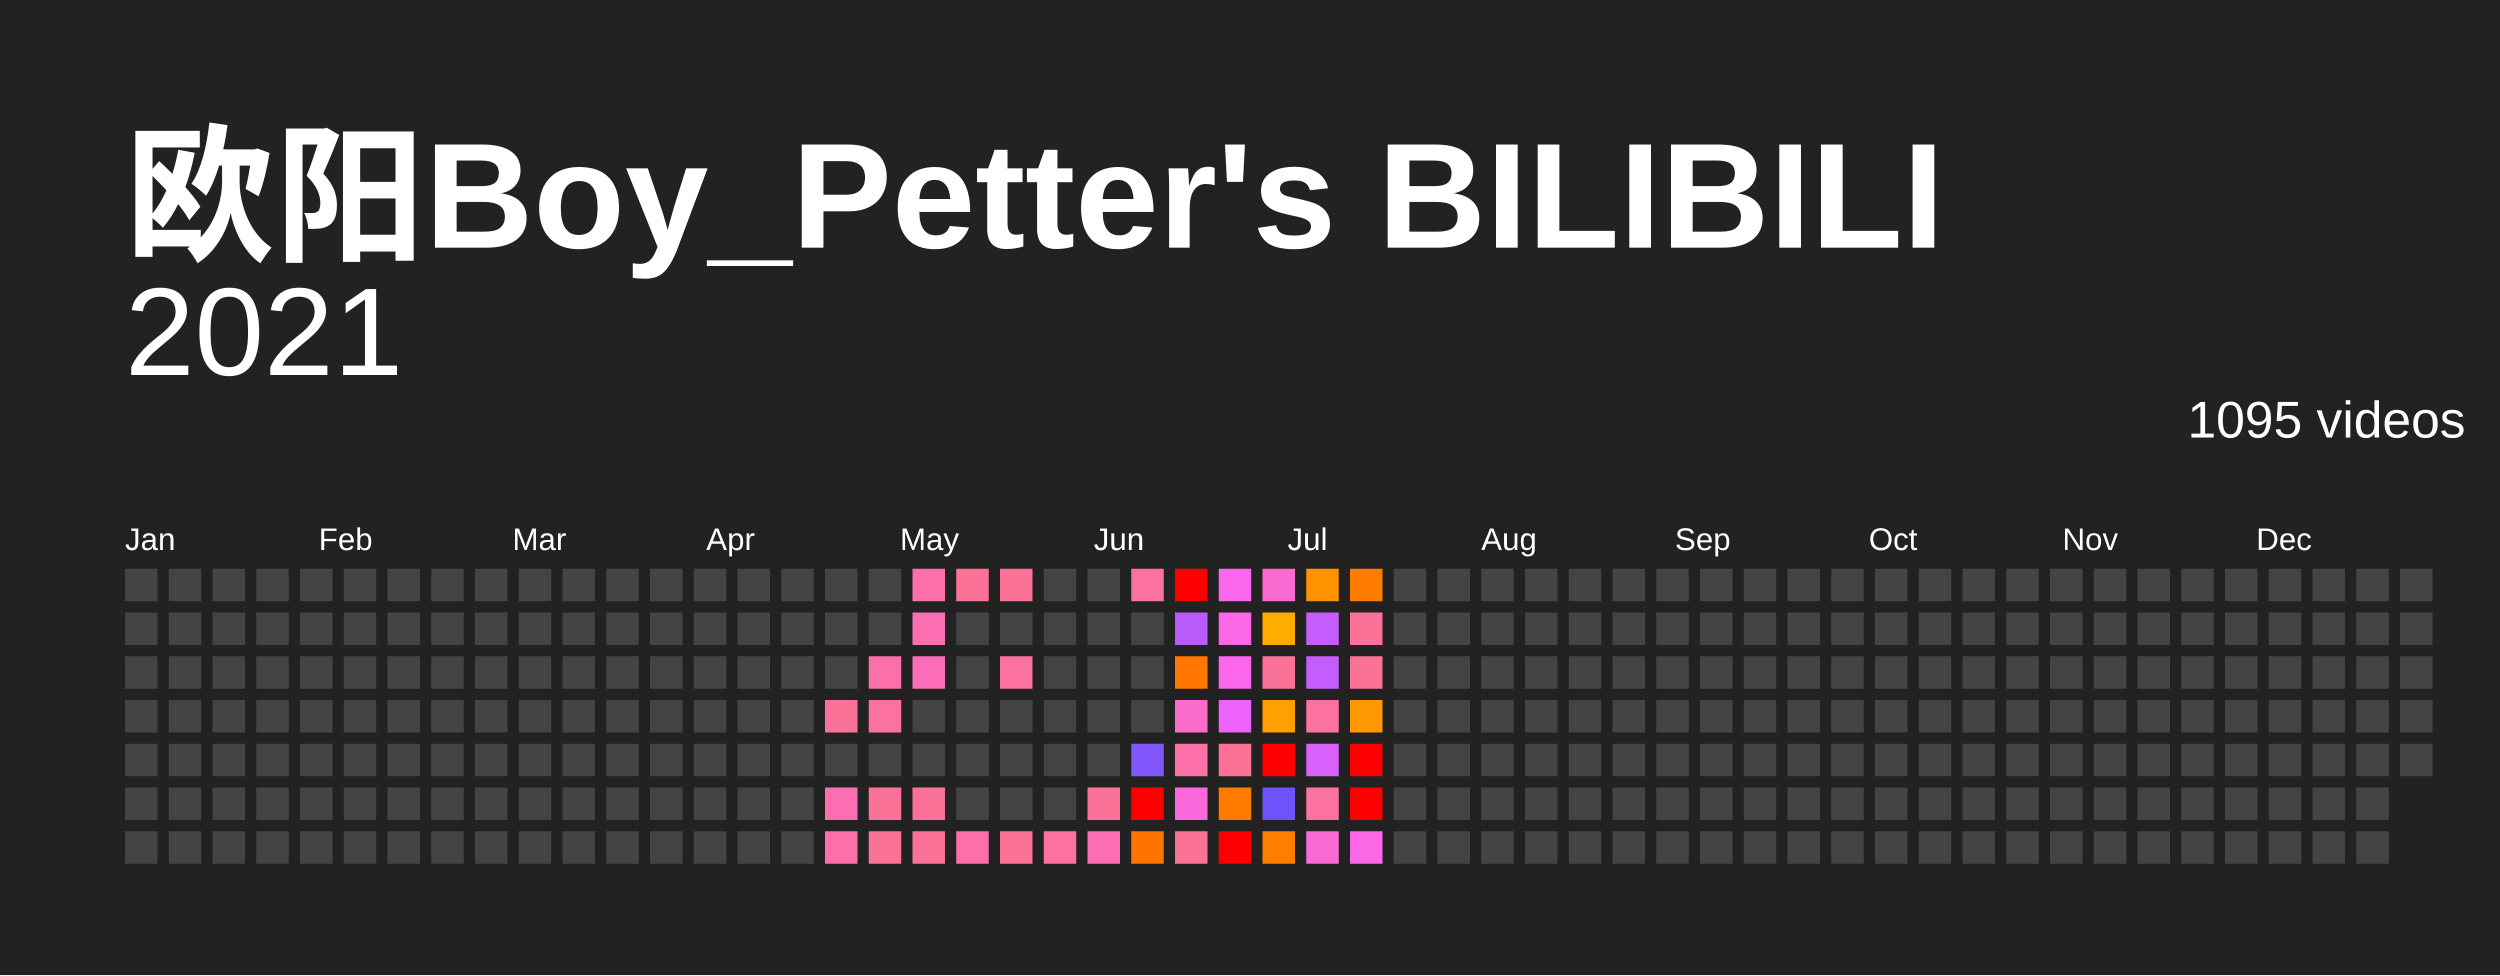
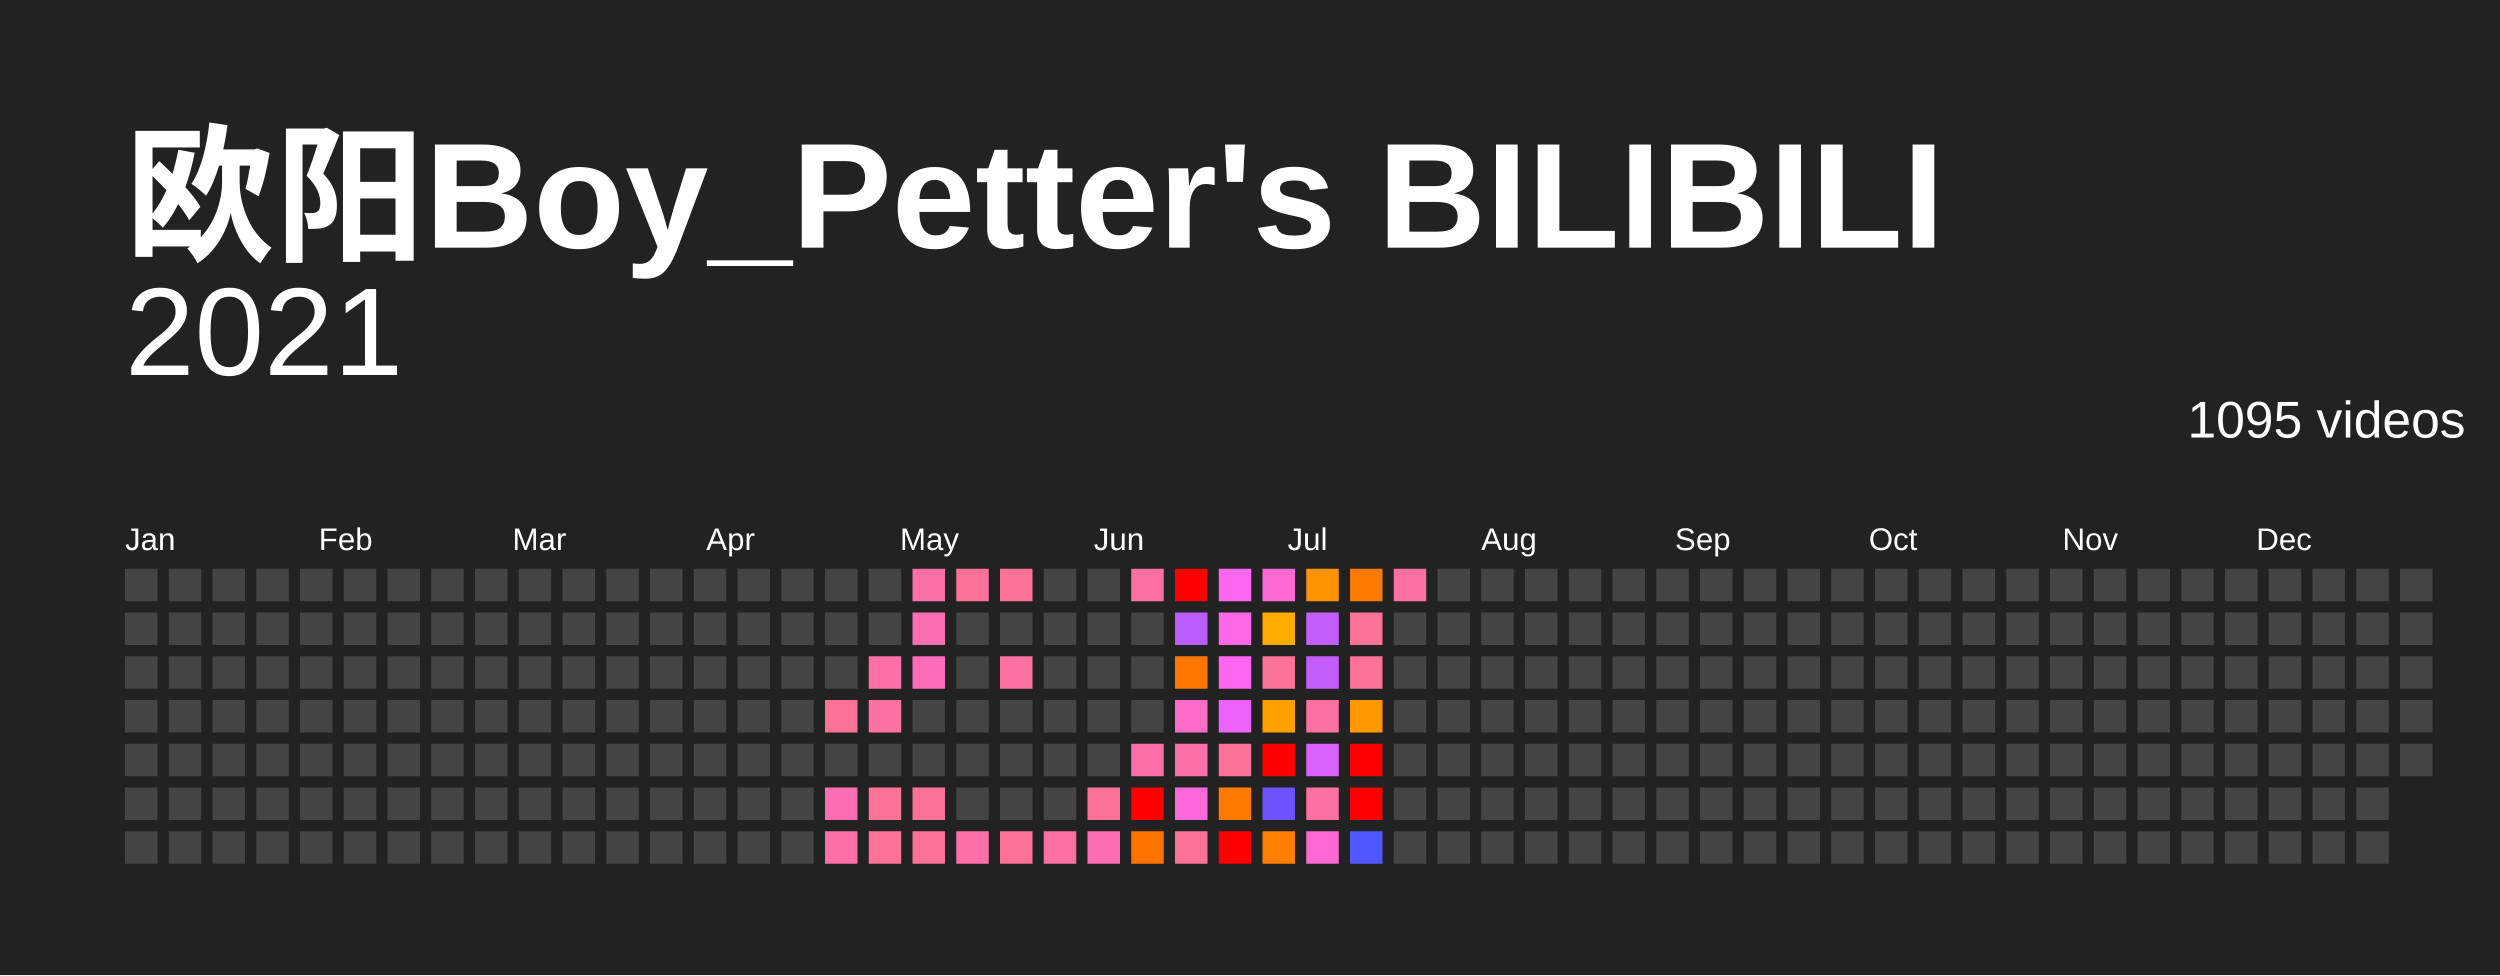
<svg xmlns="http://www.w3.org/2000/svg" baseProfile="full" height="78mm" version="1.1" viewBox="0,0,200,78" width="200mm">
  <defs />
  <rect fill="#222222" height="78" width="200" x="0" y="0" />
  <text fill="#FFFFFF" style="font-size:12px; font-family:Arial; font-weight:bold;" x="10" y="20">欧阳Boy_Petter's BILIBILI</text>
  <text alignment-baseline="hanging" fill="#FFFFFF" style="font-size:10.0px; font-family:Arial;" x="10" y="30">2021</text>
  <text alignment-baseline="hanging" fill="#FFFFFF" style="font-size:4.125px; font-family:Arial;" x="175" y="35">1095 videos</text>
  <text fill="#FFFFFF" style="font-size:2.5px; font-family:Arial" x="10.0" y="44">Jan</text>
  <text fill="#FFFFFF" style="font-size:2.5px; font-family:Arial" x="25.5" y="44">Feb</text>
  <text fill="#FFFFFF" style="font-size:2.5px; font-family:Arial" x="41.0" y="44">Mar</text>
  <text fill="#FFFFFF" style="font-size:2.5px; font-family:Arial" x="56.5" y="44">Apr</text>
  <text fill="#FFFFFF" style="font-size:2.5px; font-family:Arial" x="72.0" y="44">May</text>
  <text fill="#FFFFFF" style="font-size:2.5px; font-family:Arial" x="87.5" y="44">Jun</text>
  <text fill="#FFFFFF" style="font-size:2.5px; font-family:Arial" x="103.0" y="44">Jul</text>
  <text fill="#FFFFFF" style="font-size:2.5px; font-family:Arial" x="118.5" y="44">Aug</text>
  <text fill="#FFFFFF" style="font-size:2.5px; font-family:Arial" x="134.0" y="44">Sep</text>
  <text fill="#FFFFFF" style="font-size:2.5px; font-family:Arial" x="149.5" y="44">Oct</text>
  <text fill="#FFFFFF" style="font-size:2.5px; font-family:Arial" x="165.0" y="44">Nov</text>
  <text fill="#FFFFFF" style="font-size:2.5px; font-family:Arial" x="180.5" y="44">Dec</text>
  <rect fill="#444444" height="2.6" width="2.6" x="10.0" y="45.5" />
  <rect fill="#444444" height="2.6" width="2.6" x="10.0" y="49.0" />
  <rect fill="#444444" height="2.6" width="2.6" x="10.0" y="52.5" />
  <rect fill="#444444" height="2.6" width="2.6" x="10.0" y="56.0" />
  <rect fill="#444444" height="2.6" width="2.6" x="10.0" y="59.5" />
  <rect fill="#444444" height="2.6" width="2.6" x="10.0" y="63.0" />
  <rect fill="#444444" height="2.6" width="2.6" x="10.0" y="66.5" />
  <rect fill="#444444" height="2.6" width="2.6" x="13.5" y="45.5" />
  <rect fill="#444444" height="2.6" width="2.6" x="13.5" y="49.0" />
  <rect fill="#444444" height="2.6" width="2.6" x="13.5" y="52.5" />
  <rect fill="#444444" height="2.6" width="2.6" x="13.5" y="56.0" />
  <rect fill="#444444" height="2.6" width="2.6" x="13.5" y="59.5" />
  <rect fill="#444444" height="2.6" width="2.6" x="13.5" y="63.0" />
  <rect fill="#444444" height="2.6" width="2.6" x="13.5" y="66.5" />
  <rect fill="#444444" height="2.6" width="2.6" x="17.0" y="45.5" />
  <rect fill="#444444" height="2.6" width="2.6" x="17.0" y="49.0" />
  <rect fill="#444444" height="2.6" width="2.6" x="17.0" y="52.5" />
  <rect fill="#444444" height="2.6" width="2.6" x="17.0" y="56.0" />
  <rect fill="#444444" height="2.6" width="2.6" x="17.0" y="59.5" />
  <rect fill="#444444" height="2.6" width="2.6" x="17.0" y="63.0" />
  <rect fill="#444444" height="2.6" width="2.6" x="17.0" y="66.5" />
  <rect fill="#444444" height="2.6" width="2.6" x="20.5" y="45.5" />
  <rect fill="#444444" height="2.6" width="2.6" x="20.5" y="49.0" />
  <rect fill="#444444" height="2.6" width="2.6" x="20.5" y="52.5" />
  <rect fill="#444444" height="2.6" width="2.6" x="20.5" y="56.0" />
  <rect fill="#444444" height="2.6" width="2.6" x="20.5" y="59.5" />
  <rect fill="#444444" height="2.6" width="2.6" x="20.5" y="63.0" />
  <rect fill="#444444" height="2.6" width="2.6" x="20.5" y="66.5" />
  <rect fill="#444444" height="2.6" width="2.6" x="24.0" y="45.5" />
  <rect fill="#444444" height="2.6" width="2.6" x="24.0" y="49.0" />
  <rect fill="#444444" height="2.6" width="2.6" x="24.0" y="52.5" />
  <rect fill="#444444" height="2.6" width="2.6" x="24.0" y="56.0" />
  <rect fill="#444444" height="2.6" width="2.6" x="24.0" y="59.5" />
  <rect fill="#444444" height="2.6" width="2.6" x="24.0" y="63.0" />
  <rect fill="#444444" height="2.6" width="2.6" x="24.0" y="66.5" />
  <rect fill="#444444" height="2.6" width="2.6" x="27.5" y="45.5" />
  <rect fill="#444444" height="2.6" width="2.6" x="27.5" y="49.0" />
  <rect fill="#444444" height="2.6" width="2.6" x="27.5" y="52.5" />
  <rect fill="#444444" height="2.6" width="2.6" x="27.5" y="56.0" />
  <rect fill="#444444" height="2.6" width="2.6" x="27.5" y="59.5" />
  <rect fill="#444444" height="2.6" width="2.6" x="27.5" y="63.0" />
  <rect fill="#444444" height="2.6" width="2.6" x="27.5" y="66.5" />
  <rect fill="#444444" height="2.6" width="2.6" x="31.0" y="45.5" />
  <rect fill="#444444" height="2.6" width="2.6" x="31.0" y="49.0" />
  <rect fill="#444444" height="2.6" width="2.6" x="31.0" y="52.5" />
  <rect fill="#444444" height="2.6" width="2.6" x="31.0" y="56.0" />
  <rect fill="#444444" height="2.6" width="2.6" x="31.0" y="59.5" />
  <rect fill="#444444" height="2.6" width="2.6" x="31.0" y="63.0" />
  <rect fill="#444444" height="2.6" width="2.6" x="31.0" y="66.5" />
  <rect fill="#444444" height="2.6" width="2.6" x="34.5" y="45.5" />
  <rect fill="#444444" height="2.6" width="2.6" x="34.5" y="49.0" />
  <rect fill="#444444" height="2.6" width="2.6" x="34.5" y="52.5" />
  <rect fill="#444444" height="2.6" width="2.6" x="34.5" y="56.0" />
  <rect fill="#444444" height="2.6" width="2.6" x="34.5" y="59.5" />
  <rect fill="#444444" height="2.6" width="2.6" x="34.5" y="63.0" />
  <rect fill="#444444" height="2.6" width="2.6" x="34.5" y="66.5" />
  <rect fill="#444444" height="2.6" width="2.6" x="38.0" y="45.5" />
  <rect fill="#444444" height="2.6" width="2.6" x="38.0" y="49.0" />
  <rect fill="#444444" height="2.6" width="2.6" x="38.0" y="52.5" />
  <rect fill="#444444" height="2.6" width="2.6" x="38.0" y="56.0" />
  <rect fill="#444444" height="2.6" width="2.6" x="38.0" y="59.5" />
  <rect fill="#444444" height="2.6" width="2.6" x="38.0" y="63.0" />
  <rect fill="#444444" height="2.6" width="2.6" x="38.0" y="66.5" />
  <rect fill="#444444" height="2.6" width="2.6" x="41.5" y="45.5" />
  <rect fill="#444444" height="2.6" width="2.6" x="41.5" y="49.0" />
  <rect fill="#444444" height="2.6" width="2.6" x="41.5" y="52.5" />
  <rect fill="#444444" height="2.6" width="2.6" x="41.5" y="56.0" />
  <rect fill="#444444" height="2.6" width="2.6" x="41.5" y="59.5" />
  <rect fill="#444444" height="2.6" width="2.6" x="41.5" y="63.0" />
  <rect fill="#444444" height="2.6" width="2.6" x="41.5" y="66.5" />
  <rect fill="#444444" height="2.6" width="2.6" x="45.0" y="45.5" />
  <rect fill="#444444" height="2.6" width="2.6" x="45.0" y="49.0" />
  <rect fill="#444444" height="2.6" width="2.6" x="45.0" y="52.5" />
  <rect fill="#444444" height="2.6" width="2.6" x="45.0" y="56.0" />
  <rect fill="#444444" height="2.6" width="2.6" x="45.0" y="59.5" />
  <rect fill="#444444" height="2.6" width="2.6" x="45.0" y="63.0" />
  <rect fill="#444444" height="2.6" width="2.6" x="45.0" y="66.5" />
  <rect fill="#444444" height="2.6" width="2.6" x="48.5" y="45.5" />
  <rect fill="#444444" height="2.6" width="2.6" x="48.5" y="49.0" />
  <rect fill="#444444" height="2.6" width="2.6" x="48.5" y="52.5" />
  <rect fill="#444444" height="2.6" width="2.6" x="48.5" y="56.0" />
  <rect fill="#444444" height="2.6" width="2.6" x="48.5" y="59.5" />
  <rect fill="#444444" height="2.6" width="2.6" x="48.5" y="63.0" />
  <rect fill="#444444" height="2.6" width="2.6" x="48.5" y="66.5" />
  <rect fill="#444444" height="2.6" width="2.6" x="52.0" y="45.5" />
  <rect fill="#444444" height="2.6" width="2.6" x="52.0" y="49.0" />
  <rect fill="#444444" height="2.6" width="2.6" x="52.0" y="52.5" />
  <rect fill="#444444" height="2.6" width="2.6" x="52.0" y="56.0" />
  <rect fill="#444444" height="2.6" width="2.6" x="52.0" y="59.5" />
  <rect fill="#444444" height="2.6" width="2.6" x="52.0" y="63.0" />
  <rect fill="#444444" height="2.6" width="2.6" x="52.0" y="66.5" />
  <rect fill="#444444" height="2.6" width="2.6" x="55.5" y="45.5" />
  <rect fill="#444444" height="2.6" width="2.6" x="55.5" y="49.0" />
  <rect fill="#444444" height="2.6" width="2.6" x="55.5" y="52.5" />
  <rect fill="#444444" height="2.6" width="2.6" x="55.5" y="56.0" />
  <rect fill="#444444" height="2.6" width="2.6" x="55.5" y="59.5" />
  <rect fill="#444444" height="2.6" width="2.6" x="55.5" y="63.0" />
  <rect fill="#444444" height="2.6" width="2.6" x="55.5" y="66.5" />
  <rect fill="#444444" height="2.6" width="2.6" x="59.0" y="45.5" />
  <rect fill="#444444" height="2.6" width="2.6" x="59.0" y="49.0" />
  <rect fill="#444444" height="2.6" width="2.6" x="59.0" y="52.5" />
  <rect fill="#444444" height="2.6" width="2.6" x="59.0" y="56.0" />
  <rect fill="#444444" height="2.6" width="2.6" x="59.0" y="59.5" />
  <rect fill="#444444" height="2.6" width="2.6" x="59.0" y="63.0" />
  <rect fill="#444444" height="2.6" width="2.6" x="59.0" y="66.5" />
  <rect fill="#444444" height="2.6" width="2.6" x="62.5" y="45.5" />
  <rect fill="#444444" height="2.6" width="2.6" x="62.5" y="49.0" />
  <rect fill="#444444" height="2.6" width="2.6" x="62.5" y="52.5" />
  <rect fill="#444444" height="2.6" width="2.6" x="62.5" y="56.0" />
  <rect fill="#444444" height="2.6" width="2.6" x="62.5" y="59.5" />
  <rect fill="#444444" height="2.6" width="2.6" x="62.5" y="63.0" />
  <rect fill="#444444" height="2.6" width="2.6" x="62.5" y="66.5" />
  <rect fill="#444444" height="2.6" width="2.6" x="66.0" y="45.5" />
  <rect fill="#444444" height="2.6" width="2.6" x="66.0" y="49.0" />
  <rect fill="#444444" height="2.6" width="2.6" x="66.0" y="52.5" />
  <rect fill="#fb7299" height="2.6" width="2.6" x="66.0" y="56.0" />
  <rect fill="#444444" height="2.6" width="2.6" x="66.0" y="59.5" />
  <rect fill="#fb6eb1" height="2.6" width="2.6" x="66.0" y="63.0" />
  <rect fill="#fb70a9" height="2.6" width="2.6" x="66.0" y="66.5" />
  <rect fill="#444444" height="2.6" width="2.6" x="69.5" y="45.5" />
  <rect fill="#444444" height="2.6" width="2.6" x="69.5" y="49.0" />
  <rect fill="#fb70a9" height="2.6" width="2.6" x="69.5" y="52.5" />
  <rect fill="#fb71a1" height="2.6" width="2.6" x="69.5" y="56.0" />
  <rect fill="#444444" height="2.6" width="2.6" x="69.5" y="59.5" />
  <rect fill="#fb7299" height="2.6" width="2.6" x="69.5" y="63.0" />
  <rect fill="#fb7299" height="2.6" width="2.6" x="69.5" y="66.5" />
  <rect fill="#fb70a9" height="2.6" width="2.6" x="73.0" y="45.5" />
  <rect fill="#fb6eb1" height="2.6" width="2.6" x="73.0" y="49.0" />
  <rect fill="#fb6db9" height="2.6" width="2.6" x="73.0" y="52.5" />
  <rect fill="#444444" height="2.6" width="2.6" x="73.0" y="56.0" />
  <rect fill="#444444" height="2.6" width="2.6" x="73.0" y="59.5" />
  <rect fill="#fb7299" height="2.6" width="2.6" x="73.0" y="63.0" />
  <rect fill="#fb7299" height="2.6" width="2.6" x="73.0" y="66.5" />
  <rect fill="#fb7299" height="2.6" width="2.6" x="76.5" y="45.5" />
  <rect fill="#444444" height="2.6" width="2.6" x="76.5" y="49.0" />
  <rect fill="#444444" height="2.6" width="2.6" x="76.5" y="52.5" />
  <rect fill="#444444" height="2.6" width="2.6" x="76.5" y="56.0" />
  <rect fill="#444444" height="2.6" width="2.6" x="76.5" y="59.5" />
  <rect fill="#444444" height="2.6" width="2.6" x="76.5" y="63.0" />
  <rect fill="#fb70a9" height="2.6" width="2.6" x="76.5" y="66.5" />
  <rect fill="#fb7299" height="2.6" width="2.6" x="80.0" y="45.5" />
  <rect fill="#444444" height="2.6" width="2.6" x="80.0" y="49.0" />
  <rect fill="#fb71a1" height="2.6" width="2.6" x="80.0" y="52.5" />
  <rect fill="#444444" height="2.6" width="2.6" x="80.0" y="56.0" />
  <rect fill="#444444" height="2.6" width="2.6" x="80.0" y="59.5" />
  <rect fill="#444444" height="2.6" width="2.6" x="80.0" y="63.0" />
  <rect fill="#fb7299" height="2.6" width="2.6" x="80.0" y="66.5" />
  <rect fill="#444444" height="2.6" width="2.6" x="83.5" y="45.5" />
  <rect fill="#444444" height="2.6" width="2.6" x="83.5" y="49.0" />
  <rect fill="#444444" height="2.6" width="2.6" x="83.5" y="52.5" />
  <rect fill="#444444" height="2.6" width="2.6" x="83.5" y="56.0" />
  <rect fill="#444444" height="2.6" width="2.6" x="83.5" y="59.5" />
  <rect fill="#444444" height="2.6" width="2.6" x="83.5" y="63.0" />
  <rect fill="#fb71a1" height="2.6" width="2.6" x="83.5" y="66.5" />
  <rect fill="#444444" height="2.6" width="2.6" x="87.0" y="45.5" />
  <rect fill="#444444" height="2.6" width="2.6" x="87.0" y="49.0" />
  <rect fill="#444444" height="2.6" width="2.6" x="87.0" y="52.5" />
  <rect fill="#444444" height="2.6" width="2.6" x="87.0" y="56.0" />
  <rect fill="#444444" height="2.6" width="2.6" x="87.0" y="59.5" />
  <rect fill="#fb7299" height="2.6" width="2.6" x="87.0" y="63.0" />
  <rect fill="#fb6eb1" height="2.6" width="2.6" x="87.0" y="66.5" />
  <rect fill="#fb71a1" height="2.6" width="2.6" x="90.5" y="45.5" />
  <rect fill="#444444" height="2.6" width="2.6" x="90.5" y="49.0" />
  <rect fill="#444444" height="2.6" width="2.6" x="90.5" y="52.5" />
  <rect fill="#444444" height="2.6" width="2.6" x="90.5" y="56.0" />
-   <rect fill="#8356fb" height="2.6" width="2.6" x="90.5" y="59.5" />
+   <rect fill="#fb70a9" height="2.6" width="2.6" x="90.5" y="59.5" />
  <rect fill="red" height="2.6" width="2.6" x="90.5" y="63.0" />
  <rect fill="#ff7300" height="2.6" width="2.6" x="90.5" y="66.5" />
  <rect fill="red" height="2.6" width="2.6" x="94.0" y="45.5" />
  <rect fill="#b95cfb" height="2.6" width="2.6" x="94.0" y="49.0" />
  <rect fill="#ff7600" height="2.6" width="2.6" x="94.0" y="52.5" />
  <rect fill="#fb6bca" height="2.6" width="2.6" x="94.0" y="56.0" />
  <rect fill="#fb70a9" height="2.6" width="2.6" x="94.0" y="59.5" />
  <rect fill="#fb68dc" height="2.6" width="2.6" x="94.0" y="63.0" />
  <rect fill="#fb7299" height="2.6" width="2.6" x="94.0" y="66.5" />
  <rect fill="#fb66ee" height="2.6" width="2.6" x="97.5" y="45.5" />
  <rect fill="#fb67e5" height="2.6" width="2.6" x="97.5" y="49.0" />
  <rect fill="#fb66ee" height="2.6" width="2.6" x="97.5" y="52.5" />
  <rect fill="#ec62fb" height="2.6" width="2.6" x="97.5" y="56.0" />
  <rect fill="#fb7299" height="2.6" width="2.6" x="97.5" y="59.5" />
  <rect fill="#ff7b00" height="2.6" width="2.6" x="97.5" y="63.0" />
  <rect fill="red" height="2.6" width="2.6" x="97.5" y="66.5" />
  <rect fill="#fb69d3" height="2.6" width="2.6" x="101.0" y="45.5" />
  <rect fill="#ffab00" height="2.6" width="2.6" x="101.0" y="49.0" />
  <rect fill="#fb7299" height="2.6" width="2.6" x="101.0" y="52.5" />
  <rect fill="#ffa000" height="2.6" width="2.6" x="101.0" y="56.0" />
  <rect fill="red" height="2.6" width="2.6" x="101.0" y="59.5" />
  <rect fill="#6c53fb" height="2.6" width="2.6" x="101.0" y="63.0" />
  <rect fill="#ff7e00" height="2.6" width="2.6" x="101.0" y="66.5" />
  <rect fill="#ff9200" height="2.6" width="2.6" x="104.5" y="45.5" />
  <rect fill="#c45dfb" height="2.6" width="2.6" x="104.5" y="49.0" />
  <rect fill="#c45dfb" height="2.6" width="2.6" x="104.5" y="52.5" />
  <rect fill="#fb71a1" height="2.6" width="2.6" x="104.5" y="56.0" />
  <rect fill="#d860fb" height="2.6" width="2.6" x="104.5" y="59.5" />
  <rect fill="#fb71a1" height="2.6" width="2.6" x="104.5" y="63.0" />
  <rect fill="#fb69d3" height="2.6" width="2.6" x="104.5" y="66.5" />
  <rect fill="#ff7b00" height="2.6" width="2.6" x="108.0" y="45.5" />
  <rect fill="#fb7299" height="2.6" width="2.6" x="108.0" y="49.0" />
  <rect fill="#fb7299" height="2.6" width="2.6" x="108.0" y="52.5" />
  <rect fill="#ff9700" height="2.6" width="2.6" x="108.0" y="56.0" />
  <rect fill="red" height="2.6" width="2.6" x="108.0" y="59.5" />
  <rect fill="red" height="2.6" width="2.6" x="108.0" y="63.0" />
-   <rect fill="#fb67e5" height="2.6" width="2.6" x="108.0" y="66.5" />
-   <rect fill="#444444" height="2.6" width="2.6" x="111.5" y="45.5" />
+   <rect fill="#5057fc" height="2.6" width="2.6" x="108.0" y="66.5" />
+   <rect fill="#fb71a1" height="2.6" width="2.6" x="111.5" y="45.5" />
  <rect fill="#444444" height="2.6" width="2.6" x="111.5" y="49.0" />
  <rect fill="#444444" height="2.6" width="2.6" x="111.5" y="52.5" />
  <rect fill="#444444" height="2.6" width="2.6" x="111.5" y="56.0" />
  <rect fill="#444444" height="2.6" width="2.6" x="111.5" y="59.5" />
  <rect fill="#444444" height="2.6" width="2.6" x="111.5" y="63.0" />
  <rect fill="#444444" height="2.6" width="2.6" x="111.5" y="66.5" />
  <rect fill="#444444" height="2.6" width="2.6" x="115.0" y="45.5" />
  <rect fill="#444444" height="2.6" width="2.6" x="115.0" y="49.0" />
  <rect fill="#444444" height="2.6" width="2.6" x="115.0" y="52.5" />
  <rect fill="#444444" height="2.6" width="2.6" x="115.0" y="56.0" />
  <rect fill="#444444" height="2.6" width="2.6" x="115.0" y="59.5" />
  <rect fill="#444444" height="2.6" width="2.6" x="115.0" y="63.0" />
  <rect fill="#444444" height="2.6" width="2.6" x="115.0" y="66.5" />
  <rect fill="#444444" height="2.6" width="2.6" x="118.5" y="45.5" />
  <rect fill="#444444" height="2.6" width="2.6" x="118.5" y="49.0" />
  <rect fill="#444444" height="2.6" width="2.6" x="118.5" y="52.5" />
  <rect fill="#444444" height="2.6" width="2.6" x="118.5" y="56.0" />
  <rect fill="#444444" height="2.6" width="2.6" x="118.5" y="59.5" />
  <rect fill="#444444" height="2.6" width="2.6" x="118.5" y="63.0" />
  <rect fill="#444444" height="2.6" width="2.6" x="118.5" y="66.5" />
  <rect fill="#444444" height="2.6" width="2.6" x="122.0" y="45.5" />
  <rect fill="#444444" height="2.6" width="2.6" x="122.0" y="49.0" />
  <rect fill="#444444" height="2.6" width="2.6" x="122.0" y="52.5" />
  <rect fill="#444444" height="2.6" width="2.6" x="122.0" y="56.0" />
  <rect fill="#444444" height="2.6" width="2.6" x="122.0" y="59.5" />
  <rect fill="#444444" height="2.6" width="2.6" x="122.0" y="63.0" />
  <rect fill="#444444" height="2.6" width="2.6" x="122.0" y="66.5" />
  <rect fill="#444444" height="2.6" width="2.6" x="125.5" y="45.5" />
  <rect fill="#444444" height="2.6" width="2.6" x="125.5" y="49.0" />
  <rect fill="#444444" height="2.6" width="2.6" x="125.5" y="52.5" />
  <rect fill="#444444" height="2.6" width="2.6" x="125.5" y="56.0" />
  <rect fill="#444444" height="2.6" width="2.6" x="125.5" y="59.5" />
  <rect fill="#444444" height="2.6" width="2.6" x="125.5" y="63.0" />
  <rect fill="#444444" height="2.6" width="2.6" x="125.5" y="66.5" />
  <rect fill="#444444" height="2.6" width="2.6" x="129.0" y="45.5" />
  <rect fill="#444444" height="2.6" width="2.6" x="129.0" y="49.0" />
  <rect fill="#444444" height="2.6" width="2.6" x="129.0" y="52.5" />
  <rect fill="#444444" height="2.6" width="2.6" x="129.0" y="56.0" />
  <rect fill="#444444" height="2.6" width="2.6" x="129.0" y="59.5" />
  <rect fill="#444444" height="2.6" width="2.6" x="129.0" y="63.0" />
  <rect fill="#444444" height="2.6" width="2.6" x="129.0" y="66.5" />
  <rect fill="#444444" height="2.6" width="2.6" x="132.5" y="45.5" />
  <rect fill="#444444" height="2.6" width="2.6" x="132.5" y="49.0" />
  <rect fill="#444444" height="2.6" width="2.6" x="132.5" y="52.5" />
  <rect fill="#444444" height="2.6" width="2.6" x="132.5" y="56.0" />
  <rect fill="#444444" height="2.6" width="2.6" x="132.5" y="59.5" />
  <rect fill="#444444" height="2.6" width="2.6" x="132.5" y="63.0" />
  <rect fill="#444444" height="2.6" width="2.6" x="132.5" y="66.5" />
  <rect fill="#444444" height="2.6" width="2.6" x="136.0" y="45.5" />
  <rect fill="#444444" height="2.6" width="2.6" x="136.0" y="49.0" />
  <rect fill="#444444" height="2.6" width="2.6" x="136.0" y="52.5" />
  <rect fill="#444444" height="2.6" width="2.6" x="136.0" y="56.0" />
  <rect fill="#444444" height="2.6" width="2.6" x="136.0" y="59.5" />
  <rect fill="#444444" height="2.6" width="2.6" x="136.0" y="63.0" />
  <rect fill="#444444" height="2.6" width="2.6" x="136.0" y="66.5" />
  <rect fill="#444444" height="2.6" width="2.6" x="139.5" y="45.5" />
  <rect fill="#444444" height="2.6" width="2.6" x="139.5" y="49.0" />
  <rect fill="#444444" height="2.6" width="2.6" x="139.5" y="52.5" />
  <rect fill="#444444" height="2.6" width="2.6" x="139.5" y="56.0" />
  <rect fill="#444444" height="2.6" width="2.6" x="139.5" y="59.5" />
  <rect fill="#444444" height="2.6" width="2.6" x="139.5" y="63.0" />
  <rect fill="#444444" height="2.6" width="2.6" x="139.5" y="66.5" />
  <rect fill="#444444" height="2.6" width="2.6" x="143.0" y="45.5" />
  <rect fill="#444444" height="2.6" width="2.6" x="143.0" y="49.0" />
  <rect fill="#444444" height="2.6" width="2.6" x="143.0" y="52.5" />
  <rect fill="#444444" height="2.6" width="2.6" x="143.0" y="56.0" />
  <rect fill="#444444" height="2.6" width="2.6" x="143.0" y="59.5" />
  <rect fill="#444444" height="2.6" width="2.6" x="143.0" y="63.0" />
  <rect fill="#444444" height="2.6" width="2.6" x="143.0" y="66.5" />
  <rect fill="#444444" height="2.6" width="2.6" x="146.5" y="45.5" />
  <rect fill="#444444" height="2.6" width="2.6" x="146.5" y="49.0" />
  <rect fill="#444444" height="2.6" width="2.6" x="146.5" y="52.5" />
  <rect fill="#444444" height="2.6" width="2.6" x="146.5" y="56.0" />
  <rect fill="#444444" height="2.6" width="2.6" x="146.5" y="59.5" />
  <rect fill="#444444" height="2.6" width="2.6" x="146.5" y="63.0" />
  <rect fill="#444444" height="2.6" width="2.6" x="146.5" y="66.5" />
  <rect fill="#444444" height="2.6" width="2.6" x="150.0" y="45.5" />
  <rect fill="#444444" height="2.6" width="2.6" x="150.0" y="49.0" />
  <rect fill="#444444" height="2.6" width="2.6" x="150.0" y="52.5" />
  <rect fill="#444444" height="2.6" width="2.6" x="150.0" y="56.0" />
  <rect fill="#444444" height="2.6" width="2.6" x="150.0" y="59.5" />
  <rect fill="#444444" height="2.6" width="2.6" x="150.0" y="63.0" />
  <rect fill="#444444" height="2.6" width="2.6" x="150.0" y="66.5" />
  <rect fill="#444444" height="2.6" width="2.6" x="153.5" y="45.5" />
  <rect fill="#444444" height="2.6" width="2.6" x="153.5" y="49.0" />
  <rect fill="#444444" height="2.6" width="2.6" x="153.5" y="52.5" />
  <rect fill="#444444" height="2.6" width="2.6" x="153.5" y="56.0" />
  <rect fill="#444444" height="2.6" width="2.6" x="153.5" y="59.5" />
  <rect fill="#444444" height="2.6" width="2.6" x="153.5" y="63.0" />
  <rect fill="#444444" height="2.6" width="2.6" x="153.5" y="66.5" />
  <rect fill="#444444" height="2.6" width="2.6" x="157.0" y="45.5" />
  <rect fill="#444444" height="2.6" width="2.6" x="157.0" y="49.0" />
  <rect fill="#444444" height="2.6" width="2.6" x="157.0" y="52.5" />
  <rect fill="#444444" height="2.6" width="2.6" x="157.0" y="56.0" />
  <rect fill="#444444" height="2.6" width="2.6" x="157.0" y="59.5" />
  <rect fill="#444444" height="2.6" width="2.6" x="157.0" y="63.0" />
  <rect fill="#444444" height="2.6" width="2.6" x="157.0" y="66.5" />
  <rect fill="#444444" height="2.6" width="2.6" x="160.5" y="45.5" />
  <rect fill="#444444" height="2.6" width="2.6" x="160.5" y="49.0" />
  <rect fill="#444444" height="2.6" width="2.6" x="160.5" y="52.5" />
  <rect fill="#444444" height="2.6" width="2.6" x="160.5" y="56.0" />
  <rect fill="#444444" height="2.6" width="2.6" x="160.5" y="59.5" />
  <rect fill="#444444" height="2.6" width="2.6" x="160.5" y="63.0" />
  <rect fill="#444444" height="2.6" width="2.6" x="160.5" y="66.5" />
  <rect fill="#444444" height="2.6" width="2.6" x="164.0" y="45.5" />
  <rect fill="#444444" height="2.6" width="2.6" x="164.0" y="49.0" />
  <rect fill="#444444" height="2.6" width="2.6" x="164.0" y="52.5" />
  <rect fill="#444444" height="2.6" width="2.6" x="164.0" y="56.0" />
  <rect fill="#444444" height="2.6" width="2.6" x="164.0" y="59.5" />
  <rect fill="#444444" height="2.6" width="2.6" x="164.0" y="63.0" />
  <rect fill="#444444" height="2.6" width="2.6" x="164.0" y="66.5" />
  <rect fill="#444444" height="2.6" width="2.6" x="167.5" y="45.5" />
  <rect fill="#444444" height="2.6" width="2.6" x="167.5" y="49.0" />
  <rect fill="#444444" height="2.6" width="2.6" x="167.5" y="52.5" />
  <rect fill="#444444" height="2.6" width="2.6" x="167.5" y="56.0" />
  <rect fill="#444444" height="2.6" width="2.6" x="167.5" y="59.5" />
  <rect fill="#444444" height="2.6" width="2.6" x="167.5" y="63.0" />
  <rect fill="#444444" height="2.6" width="2.6" x="167.5" y="66.5" />
  <rect fill="#444444" height="2.6" width="2.6" x="171.0" y="45.5" />
  <rect fill="#444444" height="2.6" width="2.6" x="171.0" y="49.0" />
  <rect fill="#444444" height="2.6" width="2.6" x="171.0" y="52.5" />
  <rect fill="#444444" height="2.6" width="2.6" x="171.0" y="56.0" />
  <rect fill="#444444" height="2.6" width="2.6" x="171.0" y="59.5" />
  <rect fill="#444444" height="2.6" width="2.6" x="171.0" y="63.0" />
  <rect fill="#444444" height="2.6" width="2.6" x="171.0" y="66.5" />
  <rect fill="#444444" height="2.6" width="2.6" x="174.5" y="45.5" />
  <rect fill="#444444" height="2.6" width="2.6" x="174.5" y="49.0" />
  <rect fill="#444444" height="2.6" width="2.6" x="174.5" y="52.5" />
  <rect fill="#444444" height="2.6" width="2.6" x="174.5" y="56.0" />
  <rect fill="#444444" height="2.6" width="2.6" x="174.5" y="59.5" />
  <rect fill="#444444" height="2.6" width="2.6" x="174.5" y="63.0" />
  <rect fill="#444444" height="2.6" width="2.6" x="174.5" y="66.5" />
  <rect fill="#444444" height="2.6" width="2.6" x="178.0" y="45.5" />
  <rect fill="#444444" height="2.6" width="2.6" x="178.0" y="49.0" />
  <rect fill="#444444" height="2.6" width="2.6" x="178.0" y="52.5" />
  <rect fill="#444444" height="2.6" width="2.6" x="178.0" y="56.0" />
  <rect fill="#444444" height="2.6" width="2.6" x="178.0" y="59.5" />
  <rect fill="#444444" height="2.6" width="2.6" x="178.0" y="63.0" />
  <rect fill="#444444" height="2.6" width="2.6" x="178.0" y="66.5" />
  <rect fill="#444444" height="2.6" width="2.6" x="181.5" y="45.5" />
  <rect fill="#444444" height="2.6" width="2.6" x="181.5" y="49.0" />
  <rect fill="#444444" height="2.6" width="2.6" x="181.5" y="52.5" />
  <rect fill="#444444" height="2.6" width="2.6" x="181.5" y="56.0" />
  <rect fill="#444444" height="2.6" width="2.6" x="181.5" y="59.5" />
  <rect fill="#444444" height="2.6" width="2.6" x="181.5" y="63.0" />
  <rect fill="#444444" height="2.6" width="2.6" x="181.5" y="66.5" />
  <rect fill="#444444" height="2.6" width="2.6" x="185.0" y="45.5" />
  <rect fill="#444444" height="2.6" width="2.6" x="185.0" y="49.0" />
  <rect fill="#444444" height="2.6" width="2.6" x="185.0" y="52.5" />
  <rect fill="#444444" height="2.6" width="2.6" x="185.0" y="56.0" />
  <rect fill="#444444" height="2.6" width="2.6" x="185.0" y="59.5" />
  <rect fill="#444444" height="2.6" width="2.6" x="185.0" y="63.0" />
  <rect fill="#444444" height="2.6" width="2.6" x="185.0" y="66.5" />
  <rect fill="#444444" height="2.6" width="2.6" x="188.5" y="45.5" />
  <rect fill="#444444" height="2.6" width="2.6" x="188.5" y="49.0" />
  <rect fill="#444444" height="2.6" width="2.6" x="188.5" y="52.5" />
  <rect fill="#444444" height="2.6" width="2.6" x="188.5" y="56.0" />
  <rect fill="#444444" height="2.6" width="2.6" x="188.5" y="59.5" />
  <rect fill="#444444" height="2.6" width="2.6" x="188.5" y="63.0" />
  <rect fill="#444444" height="2.6" width="2.6" x="188.5" y="66.5" />
  <rect fill="#444444" height="2.6" width="2.6" x="192.0" y="45.5" />
  <rect fill="#444444" height="2.6" width="2.6" x="192.0" y="49.0" />
  <rect fill="#444444" height="2.6" width="2.6" x="192.0" y="52.5" />
  <rect fill="#444444" height="2.6" width="2.6" x="192.0" y="56.0" />
  <rect fill="#444444" height="2.6" width="2.6" x="192.0" y="59.5" />
</svg>
